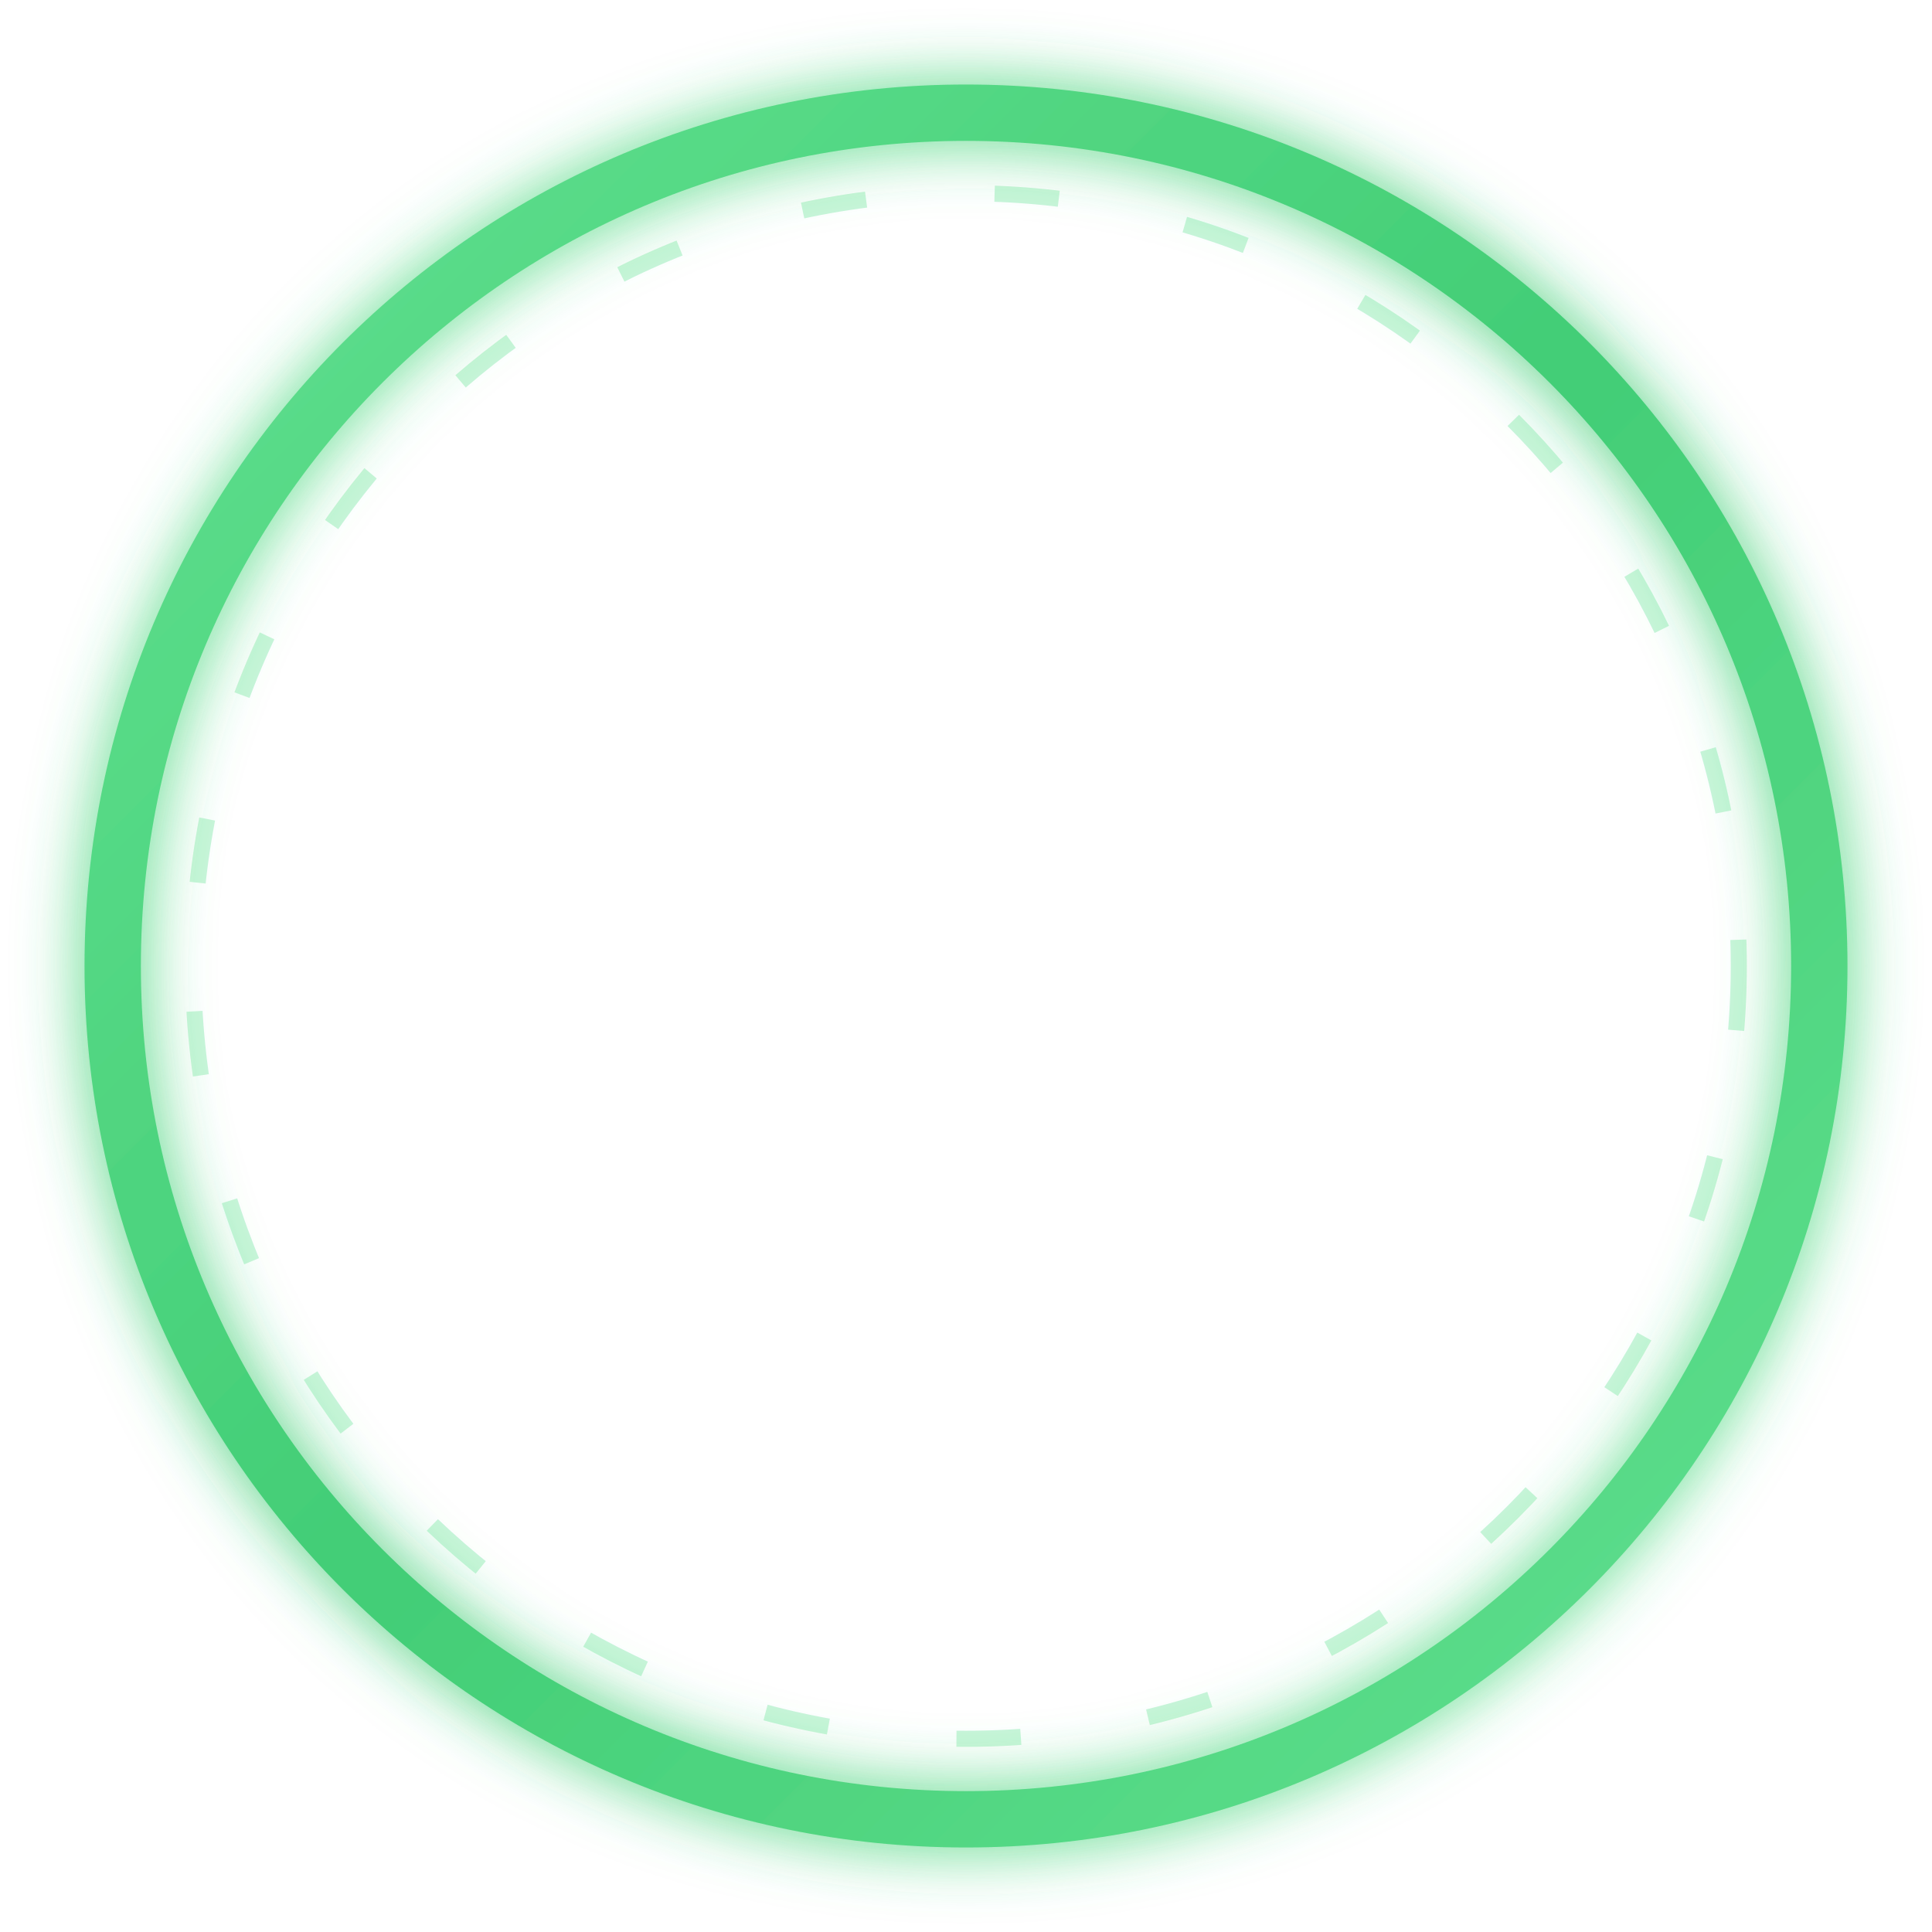
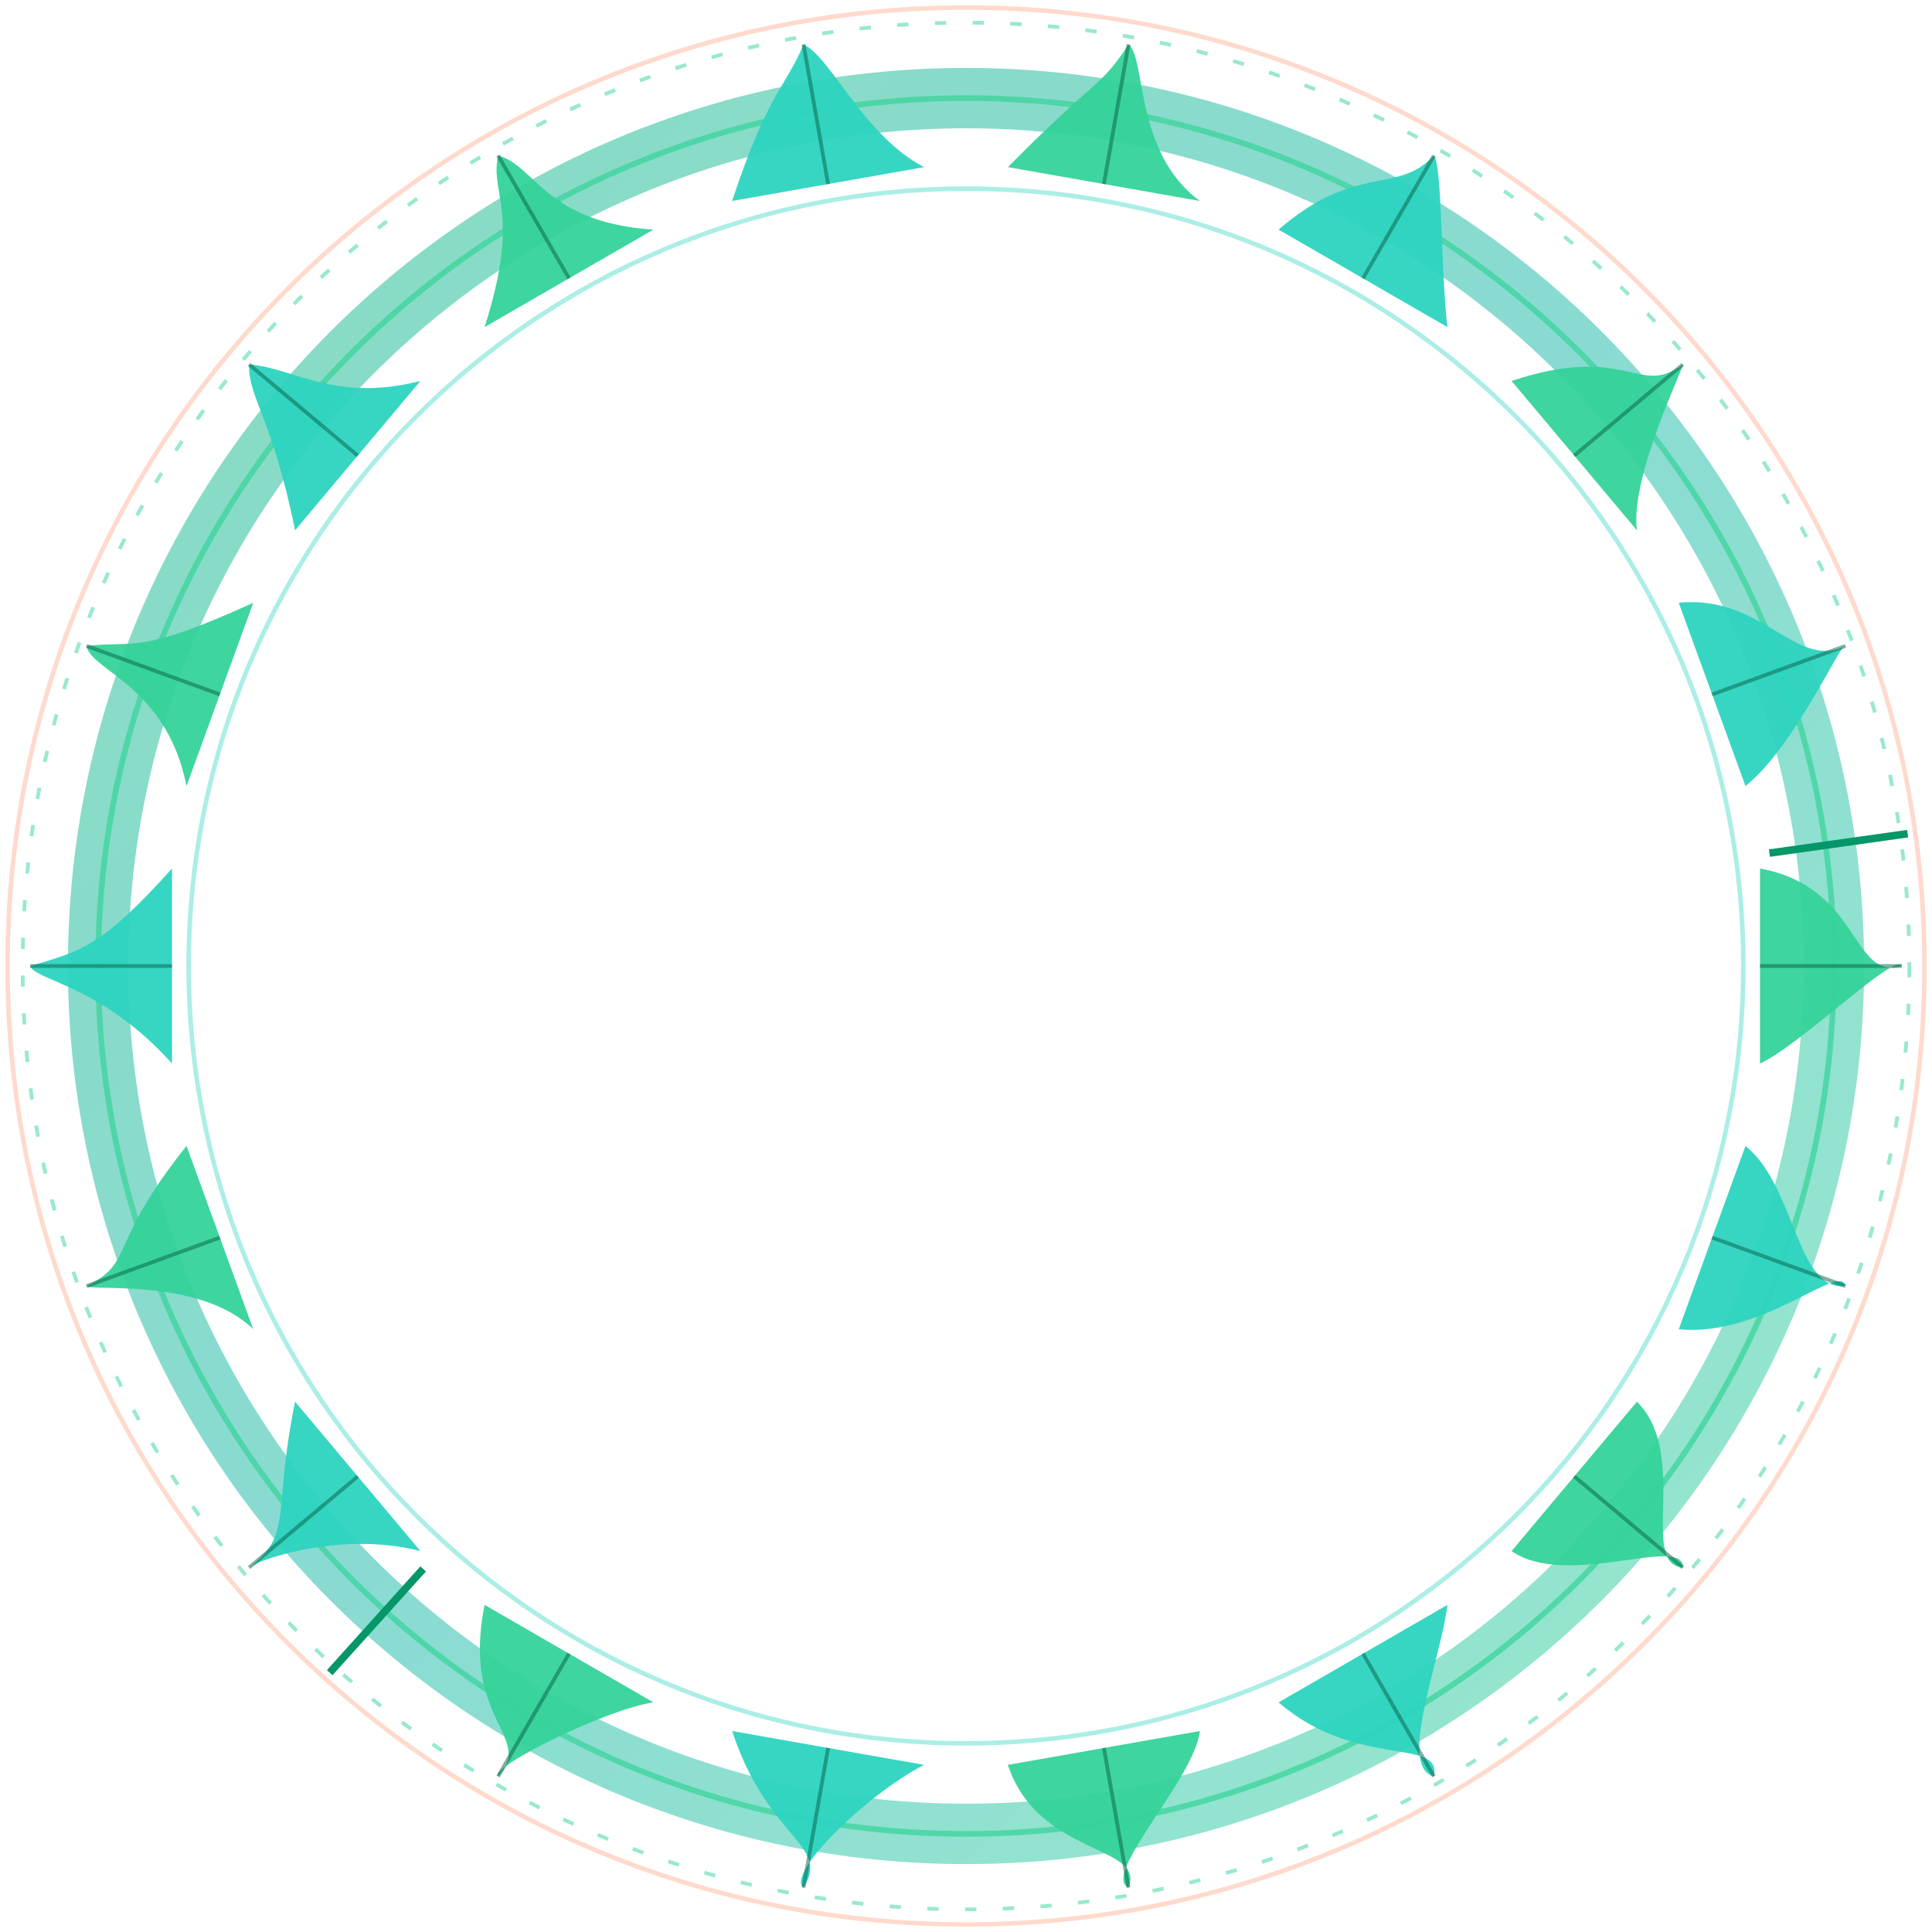
- <svg xmlns="http://www.w3.org/2000/svg" viewBox="0 0 120 120" fill="none">
+ <svg xmlns="http://www.w3.org/2000/svg" viewBox="0 0 512 512" width="512" height="512">
  <defs>
-     <linearGradient id="natureGrad" x1="0" y1="0" x2="120" y2="120" gradientUnits="userSpaceOnUse">
-       <stop offset="0%" stop-color="#4ade80" />
-       <stop offset="50%" stop-color="#22c55e" />
-       <stop offset="100%" stop-color="#4ade80" />
+     <linearGradient id="vg" x1="0" y1="0" x2="512" y2="512" gradientUnits="userSpaceOnUse">
+       <stop offset="0%" stop-color="#10b981" />
+       <stop offset="50%" stop-color="#14b8a6" />
+       <stop offset="100%" stop-color="#34d399" />
    </linearGradient>
-     <filter id="natureGlow">
-       <feGaussianBlur stdDeviation="2" result="blur" />
+     <filter id="vgl" x="-60%" y="-60%" width="220%" height="220%">
+       <feGaussianBlur stdDeviation="3" result="b" />
      <feMerge>
-         <feMergeNode in="blur" />
+         <feMergeNode in="b" />
        <feMergeNode in="SourceGraphic" />
      </feMerge>
    </filter>
  </defs>
-   <circle cx="60" cy="60" r="53" stroke="url(#natureGrad)" stroke-width="3.5" fill="none" filter="url(#natureGlow)" opacity="0.85" />
-   <circle cx="60" cy="60" r="48" stroke="#4ade80" stroke-width="1" fill="none" opacity="0.3" stroke-dasharray="4 8" />
+   <circle cx="256" cy="256" r="232" fill="#000" opacity="0" />
+   <circle cx="256" cy="256" r="230" fill="none" stroke="url(#vg)" stroke-width="16" opacity="0.5" />
+   <circle cx="256" cy="256" r="230" fill="none" stroke="#34d399" stroke-width="1.5" opacity="0.7" />
+   <path d="M 466.42 230.16 C 493.21 235.08 , 490.5 260 , 504 256 C 502.5 252 , 477.21 276.92 , 466.42 281.84 Z" fill="#34d399" opacity="0.95" />
+   <path d="M 466.42 256 L 504 256" stroke="#065f46" stroke-width="1" opacity="0.5" />
+   <path d="M 462.57 303.69 C 475.81 314.26 , 476 342.26 , 489.04 340.82 C 488 334.26 , 466.97 354.53 , 444.89 352.25 Z" fill="#2dd4bf" opacity="0.95" />
+   <path d="M 453.73 327.97 L 489.04 340.82" stroke="#065f46" stroke-width="1" opacity="0.5" />
+   <path d="M 433.8 371.46 C 447.89 385.44 , 434.23 414.59 , 445.98 415.41 C 446.23 406.59 , 415.28 421.23 , 400.58 411.05 Z" fill="#34d399" opacity="0.95" />
+   <path d="M 417.19 391.26 L 445.98 415.41" stroke="#065f46" stroke-width="1" opacity="0.5" />
+   <path d="M 383.58 425.31 C 381.79 440.04 , 370.25 468.28 , 380 470.77 C 382.25 460.28 , 359.42 468.96 , 338.83 451.15 Z" fill="#2dd4bf" opacity="0.95" />
+   <path d="M 361.21 438.23 L 380 470.77" stroke="#065f46" stroke-width="1" opacity="0.5" />
+   <path d="M 317.98 458.74 C 316.52 471.48 , 291.76 496.85 , 299.06 500.23 C 303.76 488.85 , 275.08 491.97 , 267.1 467.71 Z" fill="#34d399" opacity="0.95" />
+   <path d="M 292.54 463.22 L 299.06 500.23" stroke="#065f46" stroke-width="1" opacity="0.5" />
+   <path d="M 244.9 467.71 C 228.92 475.97 , 208.24 496.85 , 212.94 500.23 C 220.24 488.85 , 203.48 487.48 , 194.02 458.74 Z" fill="#2dd4bf" opacity="0.95" />
+   <path d="M 219.46 463.22 L 212.94 500.23" stroke="#065f46" stroke-width="1" opacity="0.5" />
+   <path d="M 173.17 451.15 C 160.58 452.96 , 129.75 468.28 , 132 470.77 C 141.75 460.28 , 122.21 456.04 , 128.42 425.31 Z" fill="#34d399" opacity="0.95" />
+   <path d="M 150.79 438.23 L 132 470.77" stroke="#065f46" stroke-width="1" opacity="0.5" />
+   <path d="M 111.42 411.05 C 88.72 405.23 , 65.77 414.59 , 66.02 415.41 C 77.77 406.59 , 72.11 401.44 , 78.2 371.46 Z" fill="#2dd4bf" opacity="0.95" />
+   <path d="M 94.81 391.26 L 66.02 415.41" stroke="#065f46" stroke-width="1" opacity="0.5" />
+   <path d="M 67.11 352.25 C 53.03 338.53 , 24 342.26 , 22.96 340.82 C 36 334.26 , 28.19 330.26 , 49.43 303.69 Z" fill="#34d399" opacity="0.95" />
+   <path d="M 58.27 327.97 L 22.96 340.82" stroke="#065f46" stroke-width="1" opacity="0.5" />
+   <path d="M 45.58 281.84 C 26.79 260.92 , 9.5 260 , 8 256 C 21.5 252 , 26.79 251.08 , 45.58 230.16 Z" fill="#2dd4bf" opacity="0.95" />
+   <path d="M 45.58 256 L 8 256" stroke="#065f46" stroke-width="1" opacity="0.5" />
+   <path d="M 49.43 208.31 C 44.19 181.74 , 24 177.74 , 22.96 171.18 C 36 169.74 , 37.03 173.47 , 67.11 159.75 Z" fill="#34d399" opacity="0.95" />
+   <path d="M 58.27 184.03 L 22.96 171.18" stroke="#065f46" stroke-width="1" opacity="0.5" />
+   <path d="M 78.2 140.54 C 72.11 110.56 , 65.77 105.41 , 66.02 96.59 C 77.77 97.41 , 88.72 106.77 , 111.42 100.95 Z" fill="#2dd4bf" opacity="0.95" />
+   <path d="M 94.81 120.74 L 66.02 96.59" stroke="#065f46" stroke-width="1" opacity="0.5" />
+   <path d="M 128.42 86.69 C 138.21 55.96 , 129.75 51.72 , 132 41.23 C 141.75 43.72 , 144.58 59.04 , 173.17 60.85 Z" fill="#34d399" opacity="0.95" />
+   <path d="M 150.79 73.77 L 132 41.23" stroke="#065f46" stroke-width="1" opacity="0.5" />
+   <path d="M 194.02 53.26 C 203.48 24.52 , 208.24 23.15 , 212.94 11.77 C 220.24 15.15 , 228.92 36.03 , 244.9 44.29 Z" fill="#2dd4bf" opacity="0.95" />
+   <path d="M 219.46 48.78 L 212.94 11.77" stroke="#065f46" stroke-width="1" opacity="0.5" />
+   <path d="M 267.1 44.29 C 291.08 20.03 , 291.76 23.15 , 299.06 11.77 C 303.76 15.15 , 300.52 40.52 , 317.98 53.26 Z" fill="#34d399" opacity="0.95" />
+   <path d="M 292.54 48.78 L 299.06 11.77" stroke="#065f46" stroke-width="1" opacity="0.5" />
+   <path d="M 338.83 60.85 C 359.42 43.04 , 370.25 51.72 , 380 41.23 C 382.25 43.72 , 381.79 71.96 , 383.58 86.69 Z" fill="#2dd4bf" opacity="0.95" />
+   <path d="M 361.21 73.77 L 380 41.23" stroke="#065f46" stroke-width="1" opacity="0.5" />
+   <path d="M 400.58 100.95 C 431.28 90.77 , 434.23 105.41 , 445.98 96.59 C 446.23 97.41 , 431.89 126.56 , 433.8 140.54 Z" fill="#34d399" opacity="0.95" />
+   <path d="M 417.19 120.74 L 445.98 96.59" stroke="#065f46" stroke-width="1" opacity="0.5" />
+   <path d="M 444.89 159.75 C 466.97 157.47 , 476 177.74 , 489.04 171.18 C 488 169.74 , 475.81 197.74 , 462.57 208.31 Z" fill="#2dd4bf" opacity="0.95" />
+   <path d="M 453.73 184.03 L 489.04 171.18" stroke="#065f46" stroke-width="1" opacity="0.5" />
+   <path d="M 468.91 226.08 L 505.55 220.93" stroke="#059669" stroke-width="2" />
+   <ellipse cx="-790.08" cy="1510.45" rx="9" ry="4.5" fill="#10b981" transform="rotate(352 -790.08 1510.45)" opacity="0.9" />
+   <ellipse cx="-26.49" cy="735.48" rx="9" ry="4.5" fill="#10b981" transform="rotate(352 -26.49 735.48)" opacity="0.9" />
+   <ellipse cx="-1817.52" cy="2534.42" rx="9" ry="4.5" fill="#10b981" transform="rotate(352 -1817.52 2534.42)" opacity="0.9" />
+   <path d="M 112.14 415.78 L 87.38 443.27" stroke="#059669" stroke-width="2" />
+   <ellipse cx="-1181.96" cy="1708.18" rx="9" ry="4.5" fill="#10b981" transform="rotate(132 -1181.96 1708.18)" opacity="0.9" />
+   <ellipse cx="-415.73" cy="938.19" rx="9" ry="4.5" fill="#10b981" transform="rotate(132 -415.73 938.19)" opacity="0.9" />
+   <ellipse cx="-2212.93" cy="2725.5" rx="9" ry="4.5" fill="#10b981" transform="rotate(132 -2212.93 2725.5)" opacity="0.9" />
+   <circle cx="256" cy="256" r="206" fill="none" stroke="#2dd4bf" stroke-width="1.2" opacity="0.4" />
+   <circle cx="256" cy="256" r="250" fill="none" stroke="#34d399" stroke-width="1" stroke-dasharray="3 7" opacity="0.5" />
+   <circle cx="256" cy="256" r="254" fill="none" stroke="#ff6b35" stroke-width="1.2" opacity="0.25" />
</svg>
